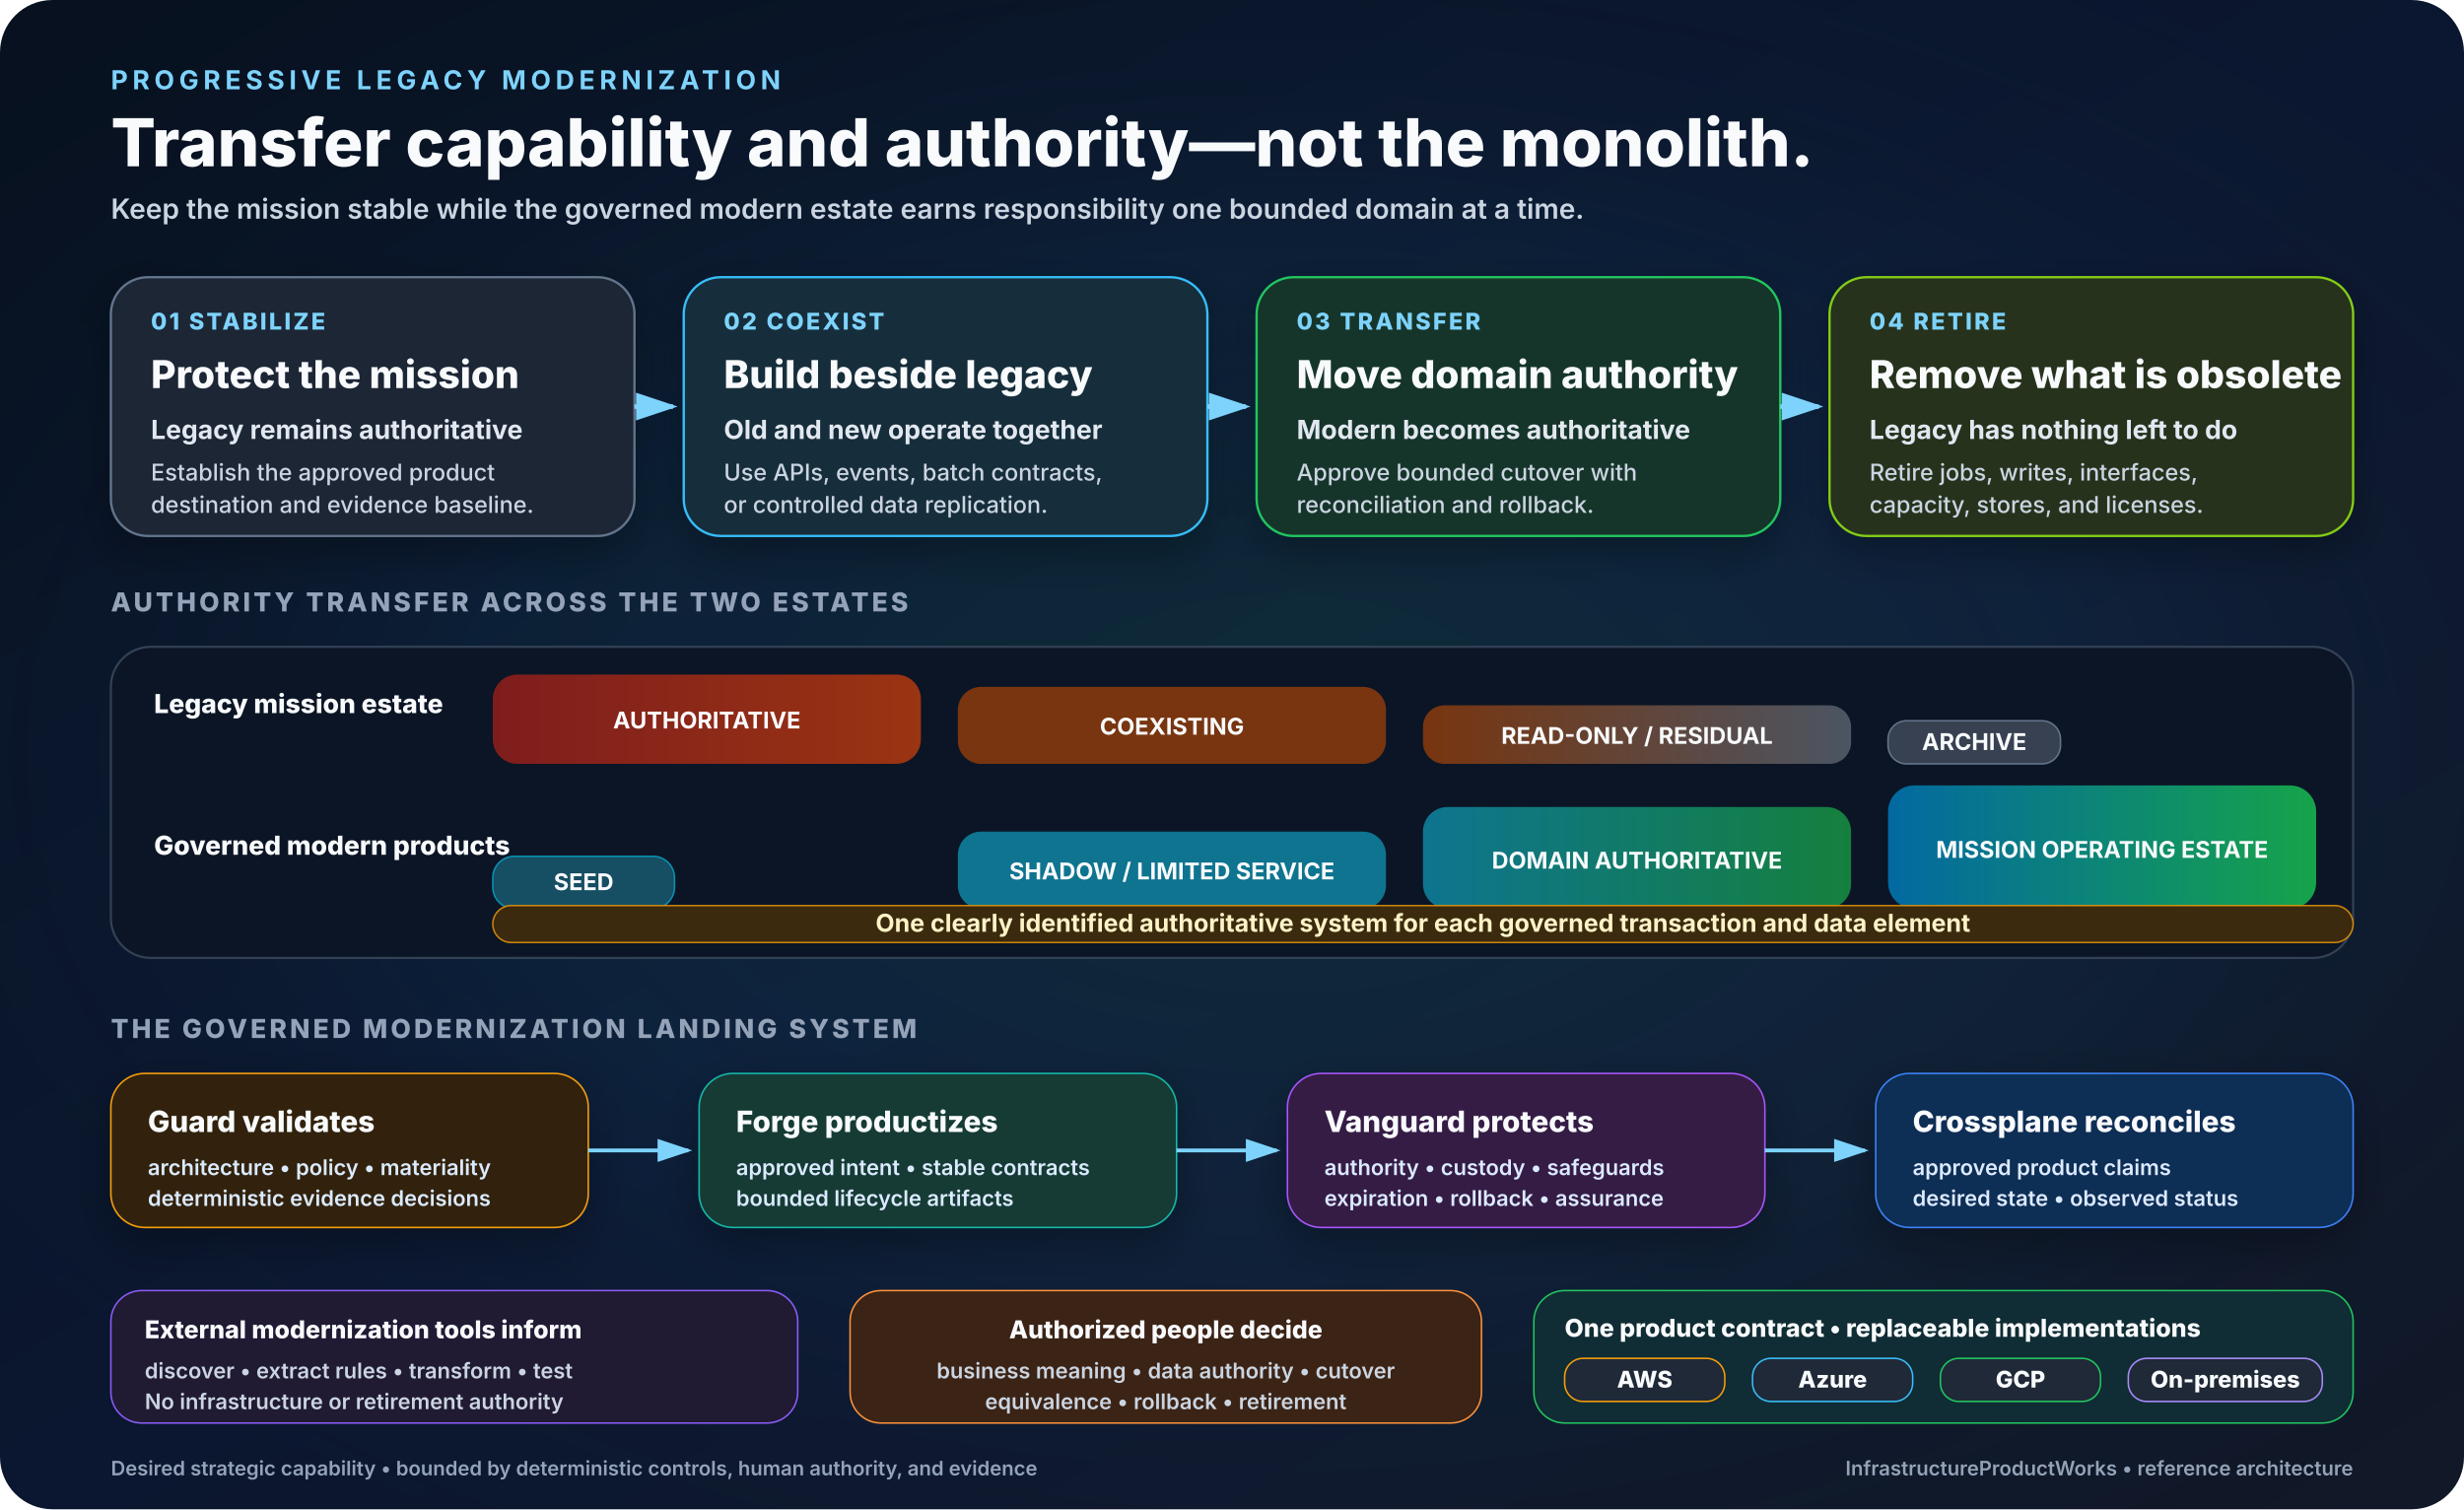
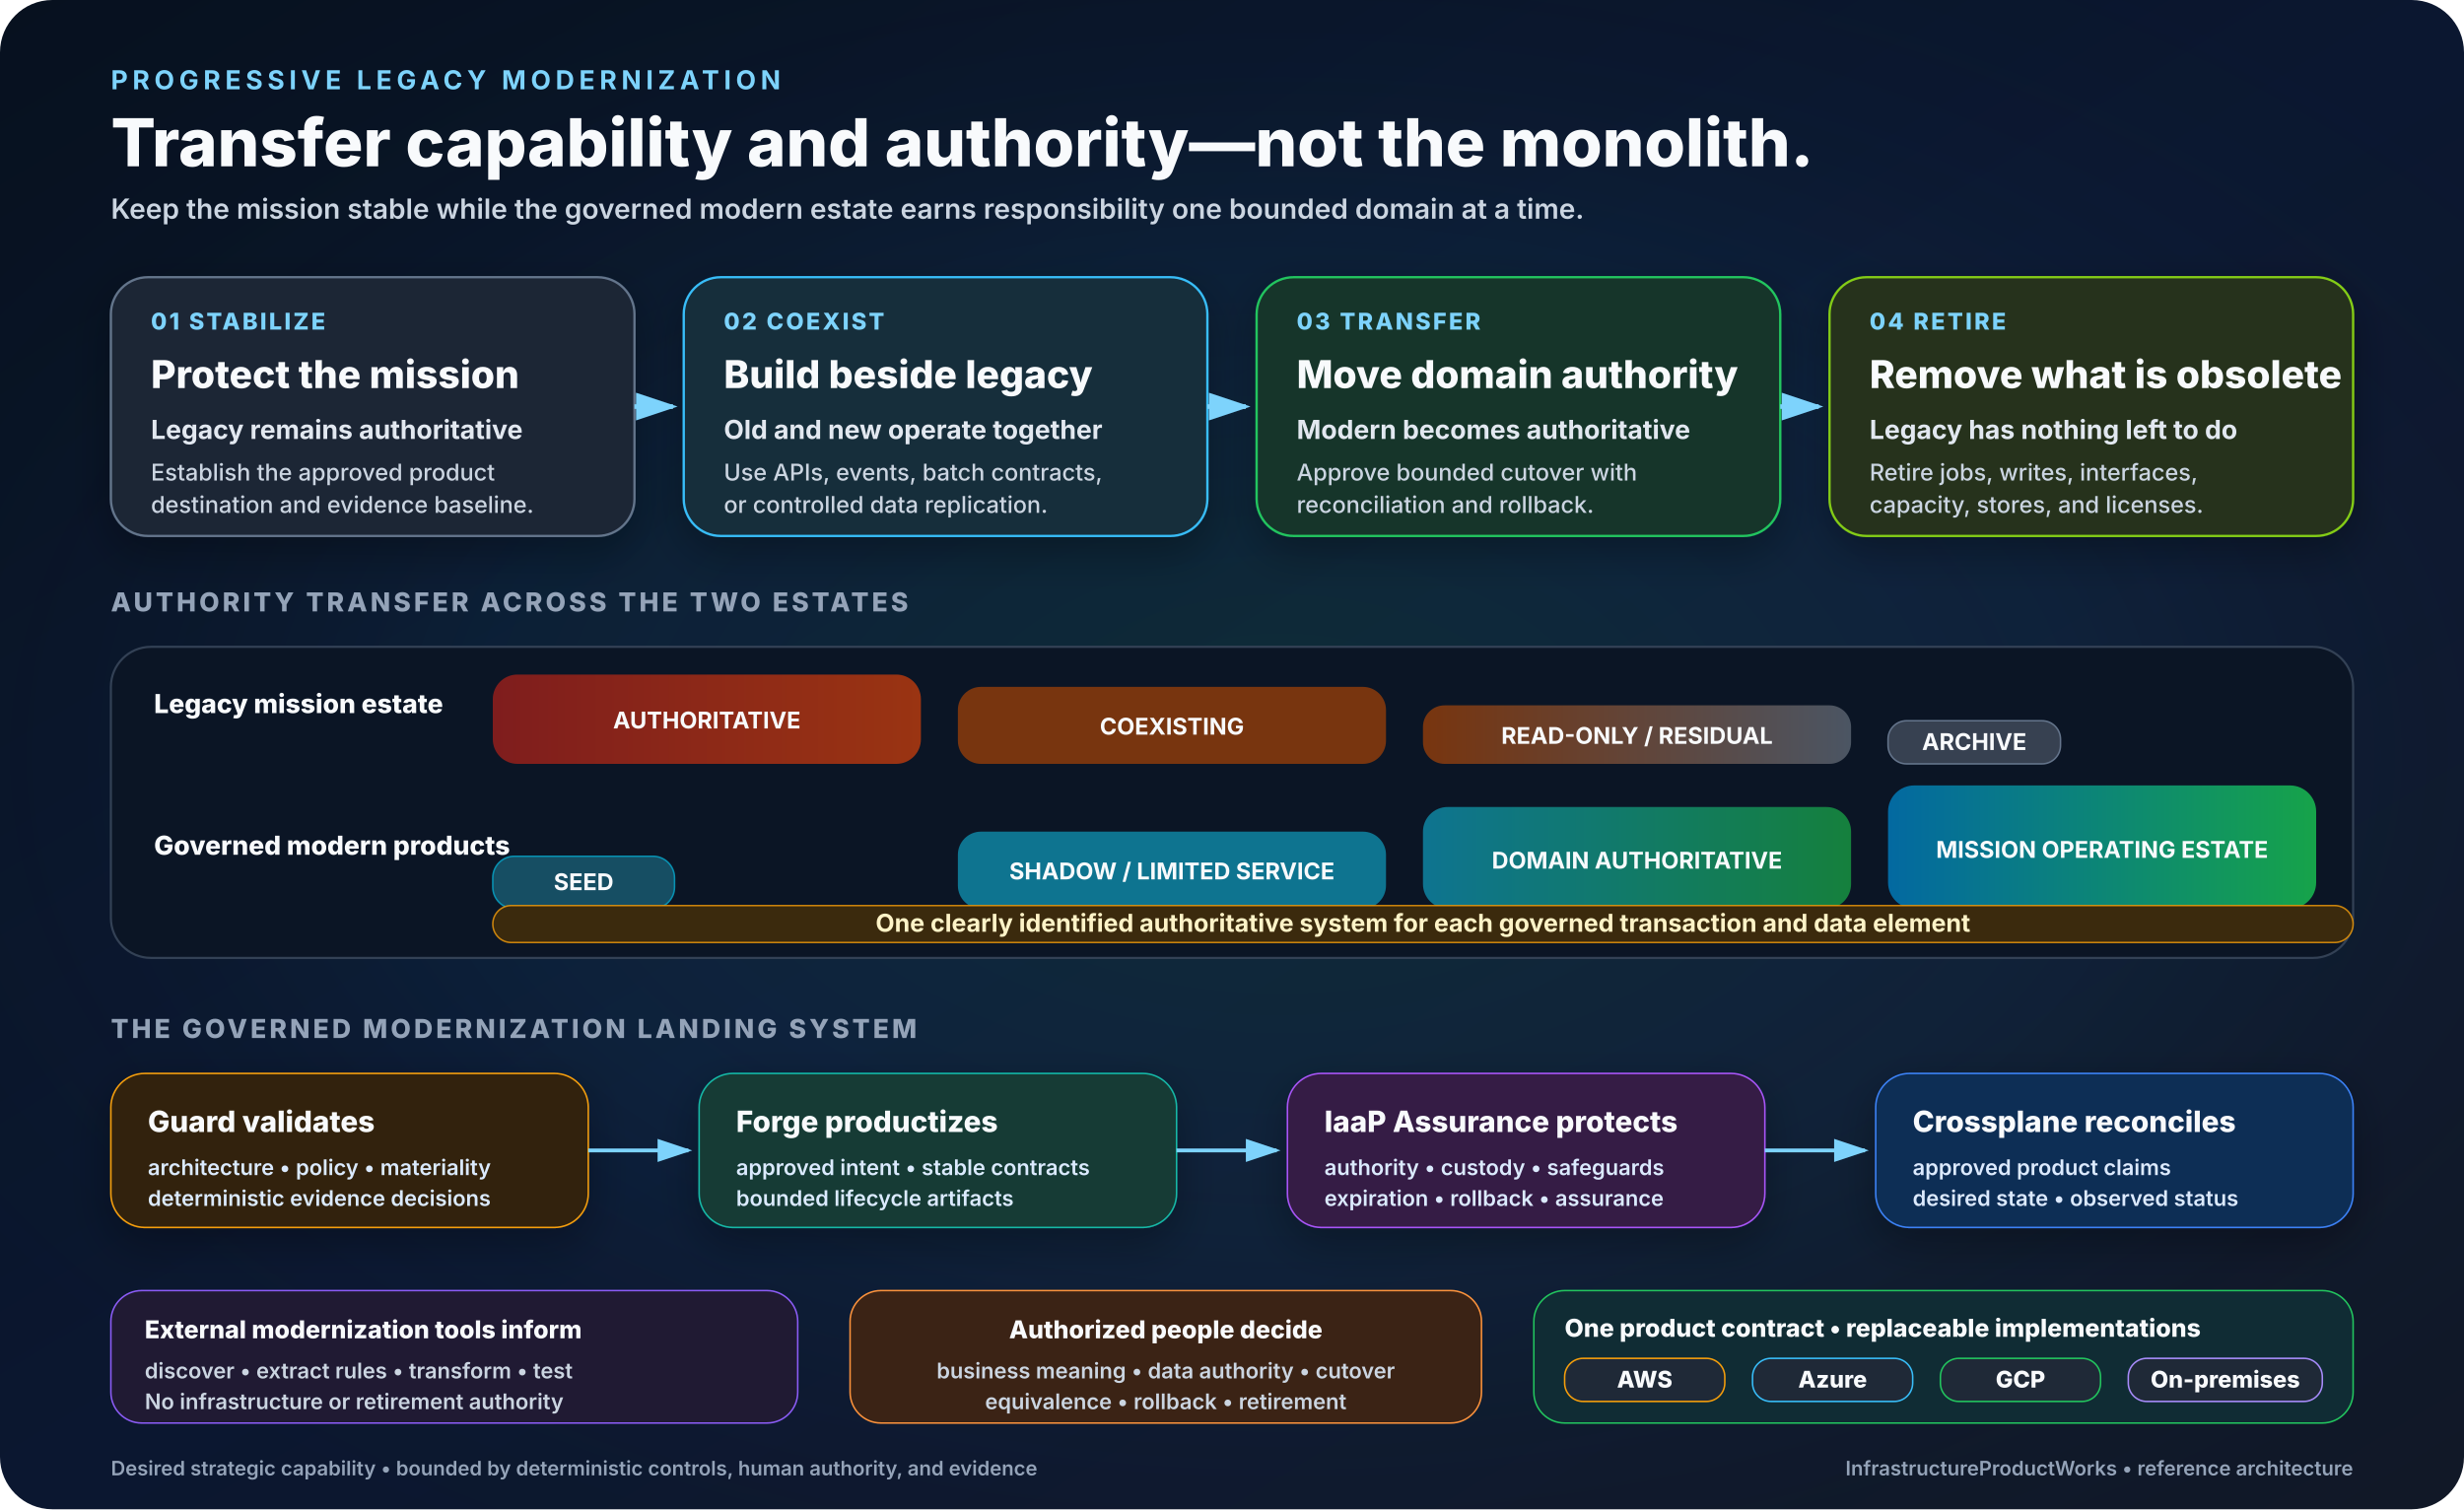
<svg xmlns="http://www.w3.org/2000/svg" width="1600" height="980" viewBox="0 0 1600 980" role="img" aria-labelledby="title desc">
  <defs>
    <linearGradient id="background" x1="0" y1="0" x2="1" y2="1">
      <stop offset="0" stop-color="#07111f" />
      <stop offset="0.5" stop-color="#0b1730" />
      <stop offset="1" stop-color="#111827" />
    </linearGradient>
    <radialGradient id="centerGlow" cx="52%" cy="50%" r="65%">
      <stop offset="0" stop-color="#22c55e" stop-opacity="0.12" />
      <stop offset="0.5" stop-color="#38bdf8" stop-opacity="0.06" />
      <stop offset="1" stop-color="#07111f" stop-opacity="0" />
    </radialGradient>
    <linearGradient id="legacyStrong" x1="0" y1="0" x2="1" y2="0">
      <stop stop-color="#7f1d1d" />
      <stop offset="1" stop-color="#9a3412" />
    </linearGradient>
    <linearGradient id="legacyFade" x1="0" y1="0" x2="1" y2="0">
      <stop stop-color="#78350f" />
      <stop offset="1" stop-color="#4b5563" />
    </linearGradient>
    <linearGradient id="modernGrow" x1="0" y1="0" x2="1" y2="0">
      <stop stop-color="#0e7490" />
      <stop offset="1" stop-color="#15803d" />
    </linearGradient>
    <linearGradient id="modernStrong" x1="0" y1="0" x2="1" y2="0">
      <stop stop-color="#0369a1" />
      <stop offset="1" stop-color="#16a34a" />
    </linearGradient>
    <filter id="shadow" x="-25%" y="-25%" width="150%" height="160%">
      <feDropShadow dx="0" dy="10" stdDeviation="14" flood-color="#000000" flood-opacity="0.30" />
    </filter>
    <marker id="arrowBlue" markerWidth="10" markerHeight="10" refX="8" refY="3" orient="auto" markerUnits="strokeWidth">
      <path d="M0,0 L0,6 L9,3 z" fill="#7dd3fc" />
    </marker>
    <style>
      .kicker{font:700 17px Inter,Segoe UI,Arial,sans-serif;letter-spacing:3px;fill:#7dd3fc}
      .mainTitle{font:800 43px Inter,Segoe UI,Arial,sans-serif;fill:#f8fafc}
      .subtitle{font:600 18px Inter,Segoe UI,Arial,sans-serif;fill:#cbd5e1}
      .stageNumber{font:800 15px Inter,Segoe UI,Arial,sans-serif;letter-spacing:1.5px;fill:#7dd3fc}
      .stageTitle{font:800 25px Inter,Segoe UI,Arial,sans-serif;fill:#f8fafc}
      .stageLead{font:700 17px Inter,Segoe UI,Arial,sans-serif;fill:#e2e8f0}
      .stageBody{font:500 15px Inter,Segoe UI,Arial,sans-serif;fill:#cbd5e1}
      .sectionLabel{font:800 17px Inter,Segoe UI,Arial,sans-serif;letter-spacing:2px;fill:#94a3b8}
      .laneTitle{font:800 17px Inter,Segoe UI,Arial,sans-serif;fill:#f8fafc}
      .laneText{font:700 15px Inter,Segoe UI,Arial,sans-serif;fill:#f8fafc}
      .principle{font:700 16px Inter,Segoe UI,Arial,sans-serif;fill:#fef3c7}
      .roleTitle{font:800 19px Inter,Segoe UI,Arial,sans-serif;fill:#f8fafc}
      .roleBody{font:600 14px Inter,Segoe UI,Arial,sans-serif;fill:#dbeafe}
      .boundaryTitle{font:800 16px Inter,Segoe UI,Arial,sans-serif;fill:#f8fafc}
      .boundaryBody{font:600 14px Inter,Segoe UI,Arial,sans-serif;fill:#cbd5e1}
      .cloudText{font:800 15px Inter,Segoe UI,Arial,sans-serif;fill:#f8fafc}
      .footer{font:600 13px Inter,Segoe UI,Arial,sans-serif;fill:#94a3b8}
    </style>
  </defs>
  <rect width="1600" height="980" rx="34" fill="url(#background)" />
  <rect width="1600" height="980" rx="34" fill="url(#centerGlow)" />
  <text x="72" y="58" class="kicker">PROGRESSIVE LEGACY MODERNIZATION</text>
  <text x="72" y="108" class="mainTitle">Transfer capability and authority—not the monolith.</text>
  <text x="72" y="142" class="subtitle">Keep the mission stable while the governed modern estate earns responsibility one bounded domain at a time.</text>
  <g transform="translate(72,180)">
    <g filter="url(#shadow)">
      <rect width="340" height="168" rx="24" fill="#1d2636" stroke="#64748b" stroke-width="1.5" />
      <text x="26" y="34" class="stageNumber">01  STABILIZE</text>
      <text x="26" y="72" class="stageTitle">Protect the mission</text>
      <text x="26" y="105" class="stageLead">Legacy remains authoritative</text>
      <text x="26" y="132" class="stageBody">Establish the approved product</text>
      <text x="26" y="153" class="stageBody">destination and evidence baseline.</text>
    </g>
    <g transform="translate(372,0)" filter="url(#shadow)">
      <rect width="340" height="168" rx="24" fill="#172d3a" stroke="#38bdf8" stroke-width="1.5" />
      <text x="26" y="34" class="stageNumber">02  COEXIST</text>
      <text x="26" y="72" class="stageTitle">Build beside legacy</text>
      <text x="26" y="105" class="stageLead">Old and new operate together</text>
      <text x="26" y="132" class="stageBody">Use APIs, events, batch contracts,</text>
      <text x="26" y="153" class="stageBody">or controlled data replication.</text>
    </g>
    <g transform="translate(744,0)" filter="url(#shadow)">
      <rect width="340" height="168" rx="24" fill="#17352c" stroke="#22c55e" stroke-width="1.5" />
      <text x="26" y="34" class="stageNumber">03  TRANSFER</text>
      <text x="26" y="72" class="stageTitle">Move domain authority</text>
      <text x="26" y="105" class="stageLead">Modern becomes authoritative</text>
      <text x="26" y="132" class="stageBody">Approve bounded cutover with</text>
      <text x="26" y="153" class="stageBody">reconciliation and rollback.</text>
    </g>
    <g transform="translate(1116,0)" filter="url(#shadow)">
      <rect width="340" height="168" rx="24" fill="#25331f" stroke="#84cc16" stroke-width="1.5" />
      <text x="26" y="34" class="stageNumber">04  RETIRE</text>
      <text x="26" y="72" class="stageTitle">Remove what is obsolete</text>
      <text x="26" y="105" class="stageLead">Legacy has nothing left to do</text>
      <text x="26" y="132" class="stageBody">Retire jobs, writes, interfaces,</text>
      <text x="26" y="153" class="stageBody">capacity, stores, and licenses.</text>
    </g>
    <g stroke="#7dd3fc" stroke-width="3" fill="none" marker-end="url(#arrowBlue)">
      <path d="M340 84 H365" />
      <path d="M712 84 H737" />
      <path d="M1084 84 H1109" />
    </g>
  </g>
  <text x="72" y="397" class="sectionLabel">AUTHORITY TRANSFER ACROSS THE TWO ESTATES</text>
  <g transform="translate(72,420)">
    <rect width="1456" height="202" rx="26" fill="#0b1525" stroke="#334155" stroke-width="1.4" />
    <text x="28" y="43" class="laneTitle">Legacy mission estate</text>
    <text x="28" y="135" class="laneTitle">Governed modern products</text>
    <g transform="translate(248,18)">
      <rect width="278" height="58" rx="16" fill="url(#legacyStrong)" />
      <text x="139" y="35" text-anchor="middle" class="laneText">AUTHORITATIVE</text>
      <rect x="302" y="8" width="278" height="50" rx="15" fill="#78350f" />
      <text x="441" y="39" text-anchor="middle" class="laneText">COEXISTING</text>
      <rect x="604" y="20" width="278" height="38" rx="14" fill="url(#legacyFade)" />
      <text x="743" y="45" text-anchor="middle" class="laneText">READ-ONLY / RESIDUAL</text>
      <rect x="906" y="30" width="112" height="28" rx="12" fill="#374151" stroke="#64748b" />
      <text x="962" y="49" text-anchor="middle" class="laneText">ARCHIVE</text>
      <rect y="118" width="118" height="34" rx="14" fill="#164e63" stroke="#0891b2" />
      <text x="59" y="140" text-anchor="middle" class="laneText">SEED</text>
      <rect x="302" y="102" width="278" height="50" rx="15" fill="#0e7490" />
      <text x="441" y="133" text-anchor="middle" class="laneText">SHADOW / LIMITED SERVICE</text>
      <rect x="604" y="86" width="278" height="66" rx="16" fill="url(#modernGrow)" />
      <text x="743" y="126" text-anchor="middle" class="laneText">DOMAIN AUTHORITATIVE</text>
      <rect x="906" y="72" width="278" height="80" rx="17" fill="url(#modernStrong)" />
      <text x="1045" y="119" text-anchor="middle" class="laneText">MISSION OPERATING ESTATE</text>
    </g>
    <g transform="translate(248,168)">
      <rect width="1208" height="24" rx="12" fill="#3b2a0d" stroke="#f59e0b" stroke-opacity="0.8" />
      <text x="604" y="17" text-anchor="middle" class="principle">One clearly identified authoritative system for each governed transaction and data element</text>
    </g>
  </g>
  <text x="72" y="674" class="sectionLabel">THE GOVERNED MODERNIZATION LANDING SYSTEM</text>
  <g transform="translate(72,697)">
    <g filter="url(#shadow)">
      <rect width="310" height="100" rx="22" fill="#33240d" stroke="#f59e0b" />
      <text x="24" y="38" class="roleTitle">Guard validates</text>
      <text x="24" y="66" class="roleBody">architecture • policy • materiality</text>
      <text x="24" y="86" class="roleBody">deterministic evidence decisions</text>
    </g>
    <g transform="translate(382,0)" filter="url(#shadow)">
      <rect width="310" height="100" rx="22" fill="#123a34" stroke="#14b8a6" />
      <text x="24" y="38" class="roleTitle">Forge productizes</text>
      <text x="24" y="66" class="roleBody">approved intent • stable contracts</text>
      <text x="24" y="86" class="roleBody">bounded lifecycle artifacts</text>
    </g>
    <g transform="translate(764,0)" filter="url(#shadow)">
      <rect width="310" height="100" rx="22" fill="#351b45" stroke="#a855f7" />
-       <text x="24" y="38" class="roleTitle">Vanguard protects</text>
+       <text x="24" y="38" class="roleTitle">IaaP Assurance protects</text>
      <text x="24" y="66" class="roleBody">authority • custody • safeguards</text>
      <text x="24" y="86" class="roleBody">expiration • rollback • assurance</text>
    </g>
    <g transform="translate(1146,0)" filter="url(#shadow)">
      <rect width="310" height="100" rx="22" fill="#102d55" stroke="#3b82f6" />
      <text x="24" y="38" class="roleTitle">Crossplane reconciles</text>
      <text x="24" y="66" class="roleBody">approved product claims</text>
      <text x="24" y="86" class="roleBody">desired state • observed status</text>
    </g>
    <g stroke="#7dd3fc" stroke-width="2.5" fill="none" marker-end="url(#arrowBlue)">
      <path d="M310 50 H375" />
      <path d="M692 50 H757" />
      <path d="M1074 50 H1139" />
    </g>
  </g>
  <g transform="translate(72,838)">
    <rect width="446" height="86" rx="20" fill="#201a33" stroke="#8b5cf6" />
    <text x="22" y="31" class="boundaryTitle">External modernization tools inform</text>
    <text x="22" y="57" class="boundaryBody">discover • extract rules • transform • test</text>
    <text x="22" y="77" class="boundaryBody">No infrastructure or retirement authority</text>
    <g transform="translate(480,0)">
      <rect width="410" height="86" rx="20" fill="#3b2315" stroke="#fb923c" />
      <text x="205" y="31" text-anchor="middle" class="boundaryTitle">Authorized people decide</text>
      <text x="205" y="57" text-anchor="middle" class="boundaryBody">business meaning • data authority • cutover</text>
      <text x="205" y="77" text-anchor="middle" class="boundaryBody">equivalence • rollback • retirement</text>
    </g>
    <g transform="translate(924,0)">
      <rect width="532" height="86" rx="20" fill="#102c34" stroke="#22c55e" />
      <text x="20" y="30" class="boundaryTitle">One product contract • replaceable implementations</text>
      <g transform="translate(20,44)">
        <rect width="104" height="28" rx="12" fill="#1f2937" stroke="#f59e0b" />
        <text x="52" y="19" text-anchor="middle" class="cloudText">AWS</text>
        <rect x="122" width="104" height="28" rx="12" fill="#1f2937" stroke="#38bdf8" />
        <text x="174" y="19" text-anchor="middle" class="cloudText">Azure</text>
        <rect x="244" width="104" height="28" rx="12" fill="#1f2937" stroke="#22c55e" />
        <text x="296" y="19" text-anchor="middle" class="cloudText">GCP</text>
        <rect x="366" width="126" height="28" rx="12" fill="#1f2937" stroke="#a78bfa" />
        <text x="429" y="19" text-anchor="middle" class="cloudText">On-premises</text>
      </g>
    </g>
  </g>
  <text x="72" y="958" class="footer">Desired strategic capability • bounded by deterministic controls, human authority, and evidence</text>
  <text x="1528" y="958" text-anchor="end" class="footer">InfrastructureProductWorks • reference architecture</text>
</svg>
